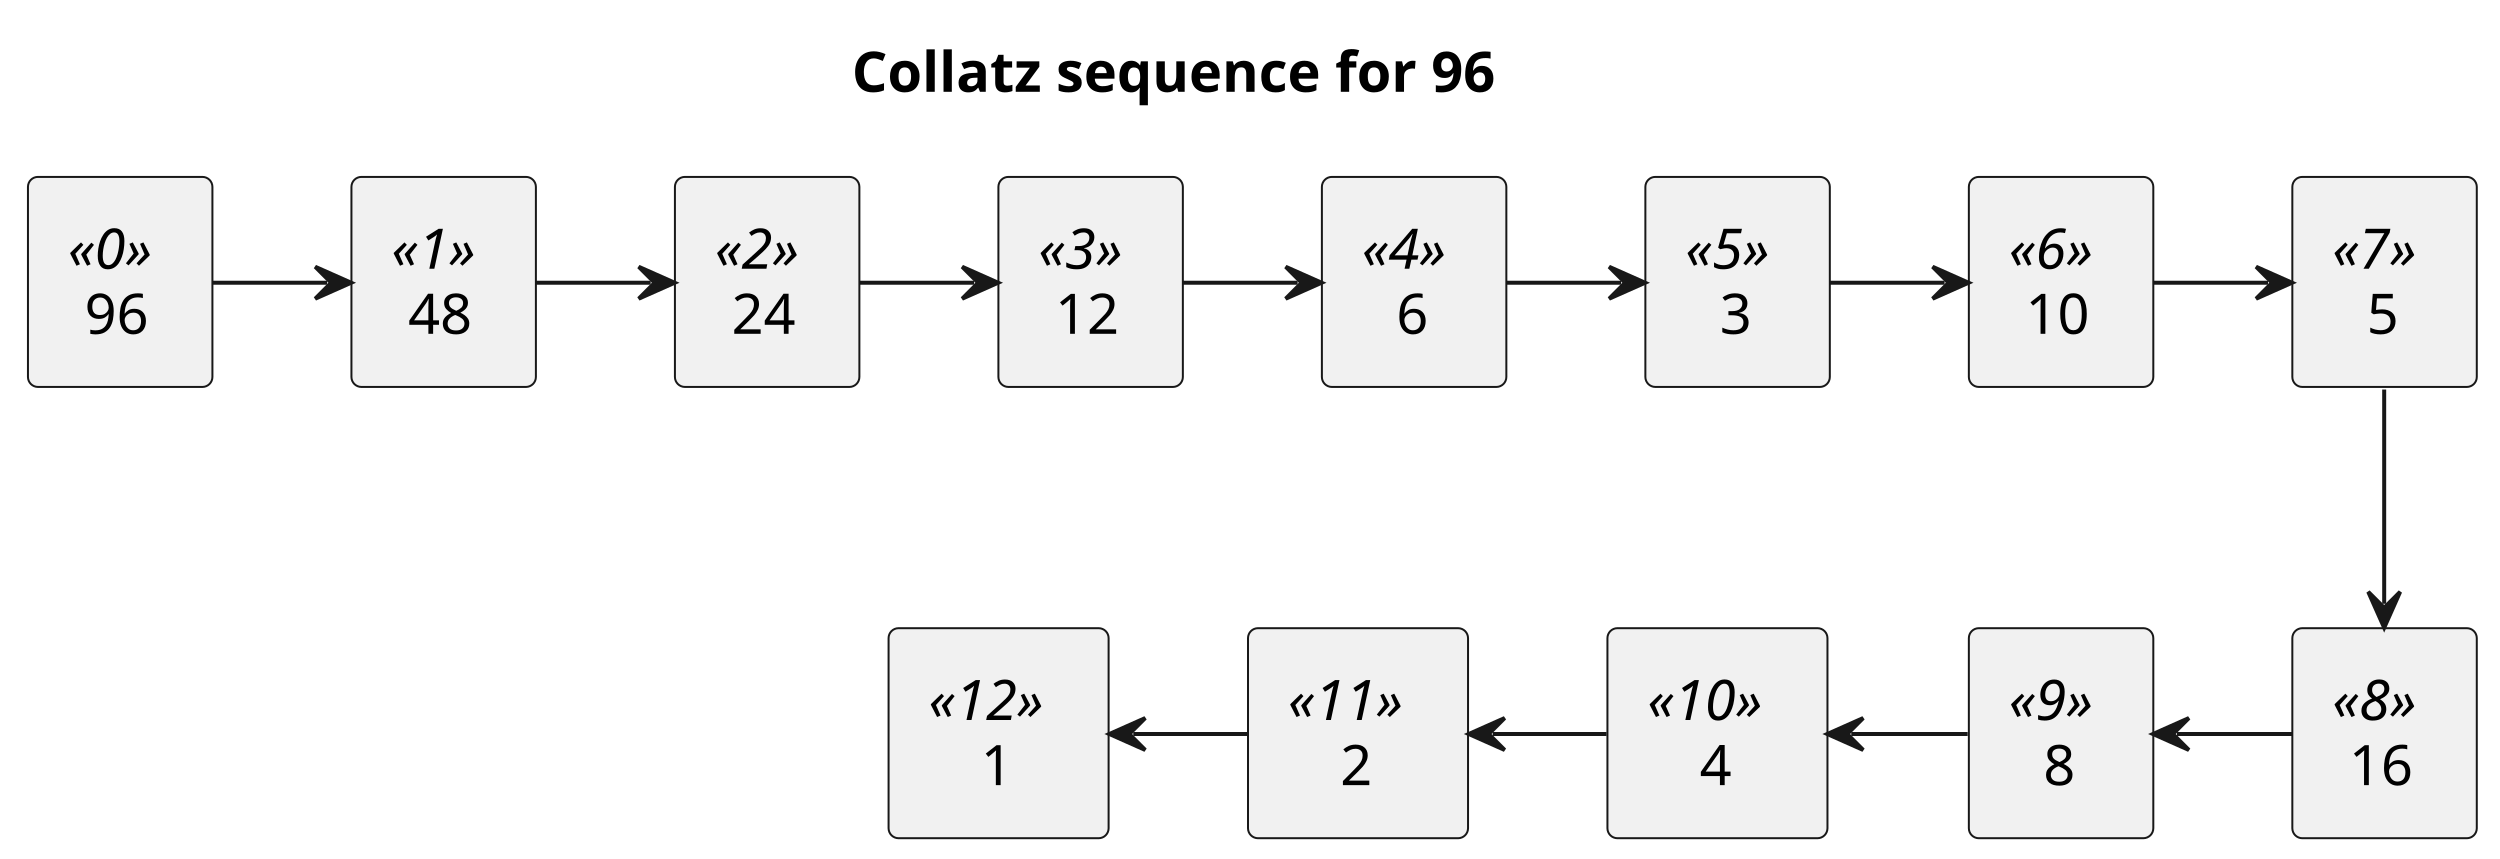
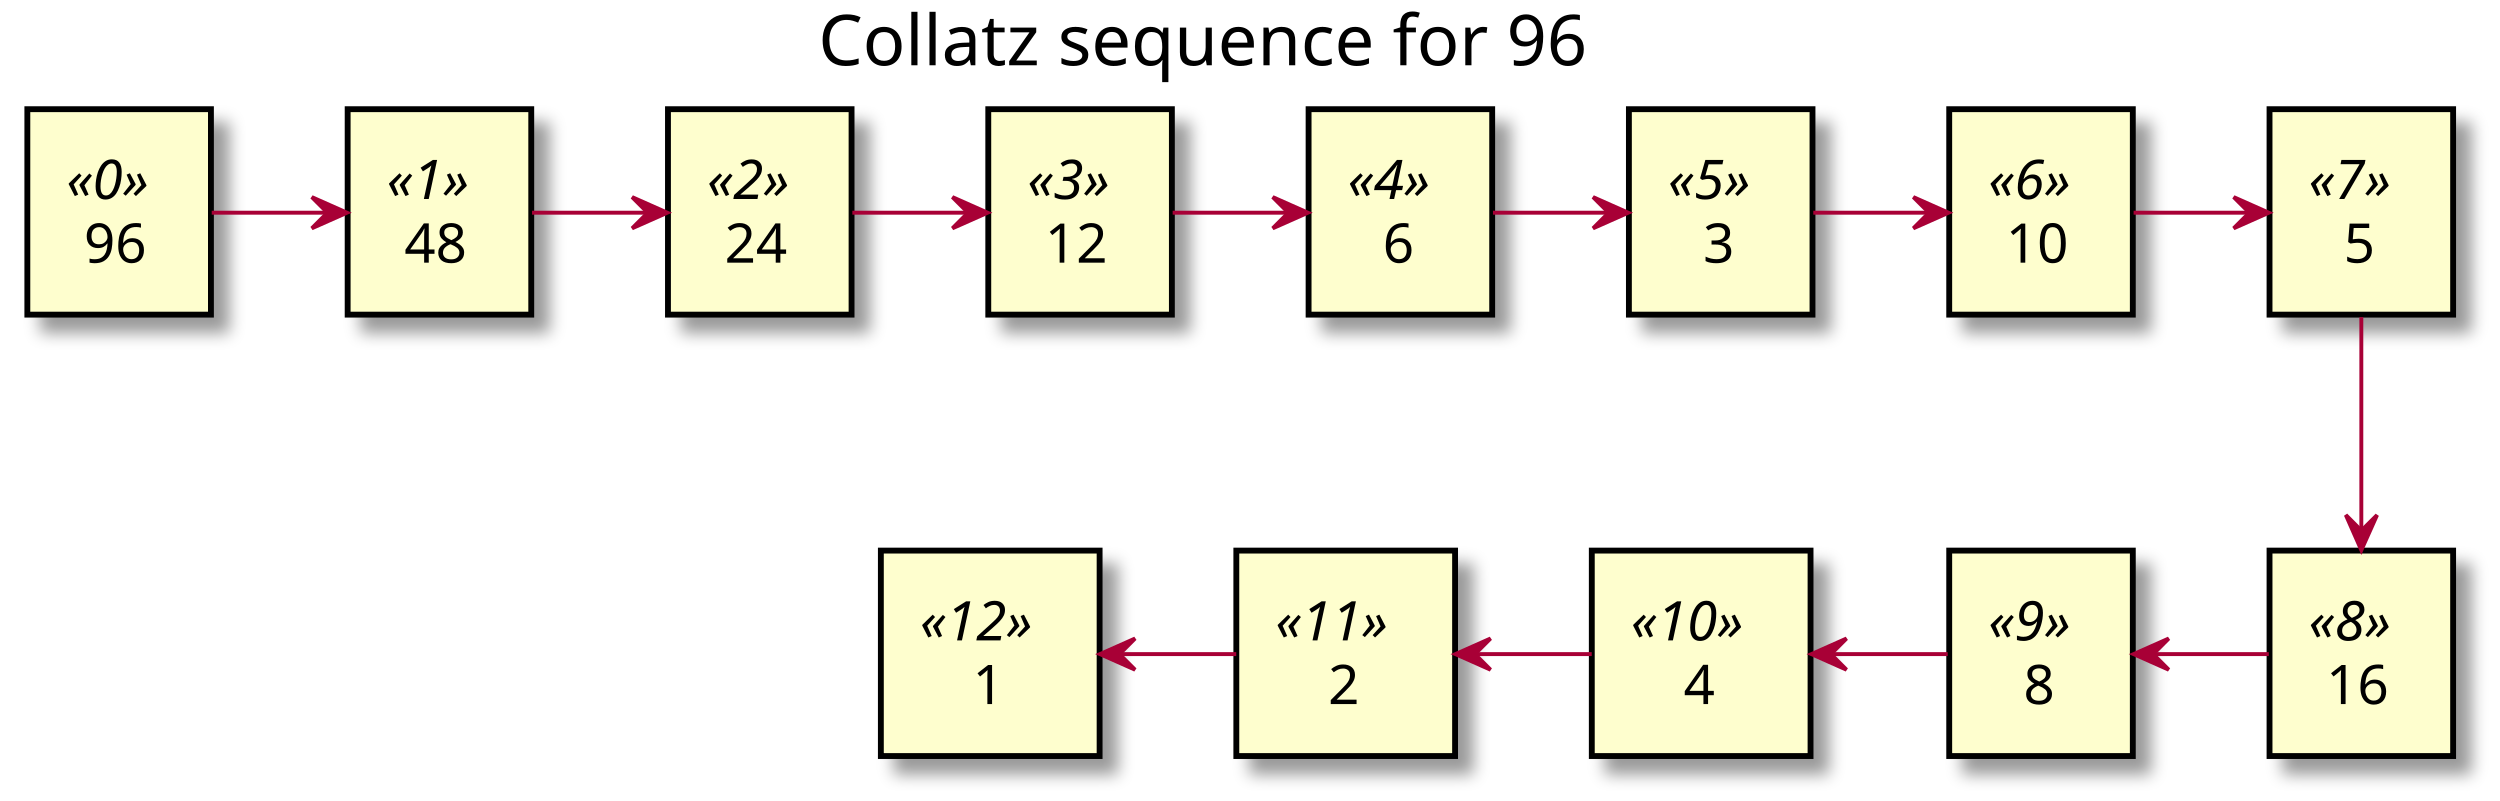
- <svg xmlns="http://www.w3.org/2000/svg" contentStyleType="text/css" height="215px" preserveAspectRatio="none" style="width:626px;height:215px;background:#FFFFFF;" version="1.1" viewBox="0 0 626 215" width="626px" zoomAndPan="magnify">
-   <defs />
+ <svg xmlns="http://www.w3.org/2000/svg" contentScriptType="application/ecmascript" contentStyleType="text/css" height="205px" preserveAspectRatio="none" style="width:640px;height:205px;background:#FFFFFF;" version="1.1" viewBox="0 0 640 205" width="640px" zoomAndPan="magnify">
+   <defs>
+     <filter height="300%" id="fkxlsqg061v2a" width="300%" x="-1" y="-1">
+       <feGaussianBlur result="blurOut" stdDeviation="2.0" />
+       <feColorMatrix in="blurOut" result="blurOut2" type="matrix" values="0 0 0 0 0 0 0 0 0 0 0 0 0 0 0 0 0 0 .4 0" />
+       <feOffset dx="4.0" dy="4.0" in="blurOut2" result="blurOut3" />
+       <feBlend in="SourceGraphic" in2="blurOut3" mode="normal" />
+     </filter>
+   </defs>
  <g>
-     <text fill="#000000" font-family="sans-serif" font-size="14" font-weight="bold" lengthAdjust="spacing" textLength="185.568" x="213.31" y="22.995">Collatz sequence for 96</text>
-     <g id="elem_96">
-       <rect fill="#F1F1F1" height="52.594" rx="2.5" ry="2.5" style="stroke:#181818;stroke-width:0.5;" width="46.188" x="7" y="44.297" />
-       <text fill="#000000" font-family="sans-serif" font-size="14" font-style="italic" lengthAdjust="spacing" textLength="26.189" x="17" y="67.292">«0»</text>
-       <text fill="#000000" font-family="sans-serif" font-size="14" lengthAdjust="spacing" textLength="17.814" x="21.187" y="83.589">96</text>
-     </g>
-     <g id="elem_48">
-       <rect fill="#F1F1F1" height="52.594" rx="2.5" ry="2.5" style="stroke:#181818;stroke-width:0.5;" width="46.188" x="88" y="44.297" />
-       <text fill="#000000" font-family="sans-serif" font-size="14" font-style="italic" lengthAdjust="spacing" textLength="26.189" x="98" y="67.292">«1»</text>
-       <text fill="#000000" font-family="sans-serif" font-size="14" lengthAdjust="spacing" textLength="17.814" x="102.187" y="83.589">48</text>
-     </g>
-     <g id="elem_24">
-       <rect fill="#F1F1F1" height="52.594" rx="2.5" ry="2.5" style="stroke:#181818;stroke-width:0.5;" width="46.188" x="169" y="44.297" />
-       <text fill="#000000" font-family="sans-serif" font-size="14" font-style="italic" lengthAdjust="spacing" textLength="26.189" x="179" y="67.292">«2»</text>
-       <text fill="#000000" font-family="sans-serif" font-size="14" lengthAdjust="spacing" textLength="17.814" x="183.187" y="83.589">24</text>
-     </g>
-     <g id="elem_12">
-       <rect fill="#F1F1F1" height="52.594" rx="2.5" ry="2.5" style="stroke:#181818;stroke-width:0.5;" width="46.188" x="250" y="44.297" />
-       <text fill="#000000" font-family="sans-serif" font-size="14" font-style="italic" lengthAdjust="spacing" textLength="26.189" x="260" y="67.292">«3»</text>
-       <text fill="#000000" font-family="sans-serif" font-size="14" lengthAdjust="spacing" textLength="17.814" x="264.187" y="83.589">12</text>
-     </g>
-     <g id="elem_6">
-       <rect fill="#F1F1F1" height="52.594" rx="2.5" ry="2.5" style="stroke:#181818;stroke-width:0.5;" width="46.188" x="331" y="44.297" />
-       <text fill="#000000" font-family="sans-serif" font-size="14" font-style="italic" lengthAdjust="spacing" textLength="26.189" x="341" y="67.292">«4»</text>
-       <text fill="#000000" font-family="sans-serif" font-size="14" lengthAdjust="spacing" textLength="8.907" x="349.641" y="83.589">6</text>
-     </g>
-     <g id="elem_3">
-       <rect fill="#F1F1F1" height="52.594" rx="2.5" ry="2.5" style="stroke:#181818;stroke-width:0.5;" width="46.188" x="412" y="44.297" />
-       <text fill="#000000" font-family="sans-serif" font-size="14" font-style="italic" lengthAdjust="spacing" textLength="26.189" x="422" y="67.292">«5»</text>
-       <text fill="#000000" font-family="sans-serif" font-size="14" lengthAdjust="spacing" textLength="8.907" x="430.641" y="83.589">3</text>
-     </g>
-     <g id="elem_10">
-       <rect fill="#F1F1F1" height="52.594" rx="2.5" ry="2.5" style="stroke:#181818;stroke-width:0.5;" width="46.188" x="493" y="44.297" />
-       <text fill="#000000" font-family="sans-serif" font-size="14" font-style="italic" lengthAdjust="spacing" textLength="26.189" x="503" y="67.292">«6»</text>
-       <text fill="#000000" font-family="sans-serif" font-size="14" lengthAdjust="spacing" textLength="17.814" x="507.187" y="83.589">10</text>
-     </g>
-     <g id="elem_5">
-       <rect fill="#F1F1F1" height="52.594" rx="2.5" ry="2.5" style="stroke:#181818;stroke-width:0.5;" width="46.188" x="574" y="44.297" />
-       <text fill="#000000" font-family="sans-serif" font-size="14" font-style="italic" lengthAdjust="spacing" textLength="26.189" x="584" y="67.292">«7»</text>
-       <text fill="#000000" font-family="sans-serif" font-size="14" lengthAdjust="spacing" textLength="8.907" x="592.641" y="83.589">5</text>
-     </g>
-     <g id="elem_16">
-       <rect fill="#F1F1F1" height="52.594" rx="2.5" ry="2.5" style="stroke:#181818;stroke-width:0.5;" width="46.188" x="574" y="157.297" />
-       <text fill="#000000" font-family="sans-serif" font-size="14" font-style="italic" lengthAdjust="spacing" textLength="26.189" x="584" y="180.292">«8»</text>
-       <text fill="#000000" font-family="sans-serif" font-size="14" lengthAdjust="spacing" textLength="17.814" x="588.187" y="196.589">16</text>
-     </g>
-     <g id="elem_8">
-       <rect fill="#F1F1F1" height="52.594" rx="2.5" ry="2.5" style="stroke:#181818;stroke-width:0.5;" width="46.188" x="493" y="157.297" />
-       <text fill="#000000" font-family="sans-serif" font-size="14" font-style="italic" lengthAdjust="spacing" textLength="26.189" x="503" y="180.292">«9»</text>
-       <text fill="#000000" font-family="sans-serif" font-size="14" lengthAdjust="spacing" textLength="8.907" x="511.641" y="196.589">8</text>
-     </g>
-     <g id="elem_4">
-       <rect fill="#F1F1F1" height="52.594" rx="2.5" ry="2.5" style="stroke:#181818;stroke-width:0.5;" width="55.096" x="402.5" y="157.297" />
-       <text fill="#000000" font-family="sans-serif" font-size="14" font-style="italic" lengthAdjust="spacing" textLength="35.096" x="412.5" y="180.292">«10»</text>
-       <text fill="#000000" font-family="sans-serif" font-size="14" lengthAdjust="spacing" textLength="8.907" x="425.594" y="196.589">4</text>
-     </g>
-     <g id="elem_2">
-       <rect fill="#F1F1F1" height="52.594" rx="2.5" ry="2.5" style="stroke:#181818;stroke-width:0.5;" width="55.096" x="312.5" y="157.297" />
-       <text fill="#000000" font-family="sans-serif" font-size="14" font-style="italic" lengthAdjust="spacing" textLength="35.096" x="322.5" y="180.292">«11»</text>
-       <text fill="#000000" font-family="sans-serif" font-size="14" lengthAdjust="spacing" textLength="8.907" x="335.594" y="196.589">2</text>
-     </g>
-     <g id="elem_1">
-       <rect fill="#F1F1F1" height="52.594" rx="2.5" ry="2.5" style="stroke:#181818;stroke-width:0.5;" width="55.096" x="222.5" y="157.297" />
-       <text fill="#000000" font-family="sans-serif" font-size="14" font-style="italic" lengthAdjust="spacing" textLength="35.096" x="232.5" y="180.292">«12»</text>
-       <text fill="#000000" font-family="sans-serif" font-size="14" lengthAdjust="spacing" textLength="8.907" x="245.594" y="196.589">1</text>
-     </g>
-     <g id="link_96_48">
-       <path d="M53.1,70.797 C64.71,70.797 70.32,70.797 81.93,70.797 " fill="none" id="96-to-48" style="stroke:#181818;stroke-width:1.0;" />
-       <polygon fill="#181818" points="87.93,70.797,78.93,66.797,82.93,70.797,78.93,74.797,87.93,70.797" style="stroke:#181818;stroke-width:1.0;" />
-     </g>
-     <g id="link_48_24">
-       <path d="M134.1,70.797 C145.71,70.797 151.32,70.797 162.93,70.797 " fill="none" id="48-to-24" style="stroke:#181818;stroke-width:1.0;" />
-       <polygon fill="#181818" points="168.93,70.797,159.93,66.797,163.93,70.797,159.93,74.797,168.93,70.797" style="stroke:#181818;stroke-width:1.0;" />
-     </g>
-     <g id="link_24_12">
-       <path d="M215.1,70.797 C226.71,70.797 232.32,70.797 243.93,70.797 " fill="none" id="24-to-12" style="stroke:#181818;stroke-width:1.0;" />
-       <polygon fill="#181818" points="249.93,70.797,240.93,66.797,244.93,70.797,240.93,74.797,249.93,70.797" style="stroke:#181818;stroke-width:1.0;" />
-     </g>
-     <g id="link_12_6">
-       <path d="M296.1,70.797 C307.71,70.797 313.32,70.797 324.93,70.797 " fill="none" id="12-to-6" style="stroke:#181818;stroke-width:1.0;" />
-       <polygon fill="#181818" points="330.93,70.797,321.93,66.797,325.93,70.797,321.93,74.797,330.93,70.797" style="stroke:#181818;stroke-width:1.0;" />
-     </g>
-     <g id="link_6_3">
-       <path d="M377.1,70.797 C388.71,70.797 394.32,70.797 405.93,70.797 " fill="none" id="6-to-3" style="stroke:#181818;stroke-width:1.0;" />
-       <polygon fill="#181818" points="411.93,70.797,402.93,66.797,406.93,70.797,402.93,74.797,411.93,70.797" style="stroke:#181818;stroke-width:1.0;" />
-     </g>
-     <g id="link_3_10">
-       <path d="M458.1,70.797 C469.71,70.797 475.32,70.797 486.93,70.797 " fill="none" id="3-to-10" style="stroke:#181818;stroke-width:1.0;" />
-       <polygon fill="#181818" points="492.93,70.797,483.93,66.797,487.93,70.797,483.93,74.797,492.93,70.797" style="stroke:#181818;stroke-width:1.0;" />
-     </g>
-     <g id="link_10_5">
-       <path d="M539.1,70.797 C550.71,70.797 556.32,70.797 567.93,70.797 " fill="none" id="10-to-5" style="stroke:#181818;stroke-width:1.0;" />
-       <polygon fill="#181818" points="573.93,70.797,564.93,66.797,568.93,70.797,564.93,74.797,573.93,70.797" style="stroke:#181818;stroke-width:1.0;" />
-     </g>
-     <g id="link_5_16">
-       <path d="M597,97.537 C597,115.477 597,133.287 597,151.187 " fill="none" id="5-to-16" style="stroke:#181818;stroke-width:1.0;" />
-       <polygon fill="#181818" points="597,157.187,601,148.187,597,152.187,593,148.187,597,157.187" style="stroke:#181818;stroke-width:1.0;" />
-     </g>
-     <g id="link_8_16">
-       <path d="M545.1,183.797 C556.71,183.797 562.32,183.797 573.93,183.797 " fill="none" id="8-backto-16" style="stroke:#181818;stroke-width:1.0;" />
-       <polygon fill="#181818" points="539.1,183.797,548.1,187.797,544.1,183.797,548.1,179.797,539.1,183.797" style="stroke:#181818;stroke-width:1.0;" />
-     </g>
-     <g id="link_4_8">
-       <path d="M463.55,183.797 C475.27,183.797 480.99,183.797 492.71,183.797 " fill="none" id="4-backto-8" style="stroke:#181818;stroke-width:1.0;" />
-       <polygon fill="#181818" points="457.55,183.797,466.55,187.797,462.55,183.797,466.55,179.797,457.55,183.797" style="stroke:#181818;stroke-width:1.0;" />
-     </g>
-     <g id="link_2_4">
-       <path d="M373.77,183.797 C385.28,183.797 390.78,183.797 402.29,183.797 " fill="none" id="2-backto-4" style="stroke:#181818;stroke-width:1.0;" />
-       <polygon fill="#181818" points="367.77,183.797,376.77,187.797,372.77,183.797,376.77,179.797,367.77,183.797" style="stroke:#181818;stroke-width:1.0;" />
-     </g>
-     <g id="link_1_2">
-       <path d="M283.77,183.797 C295.28,183.797 300.78,183.797 312.29,183.797 " fill="none" id="1-backto-2" style="stroke:#181818;stroke-width:1.0;" />
-       <polygon fill="#181818" points="277.77,183.797,286.77,187.797,282.77,183.797,286.77,179.797,277.77,183.797" style="stroke:#181818;stroke-width:1.0;" />
-     </g>
+     <text fill="#000000" font-family="sans-serif" font-size="18" lengthAdjust="spacing" textLength="208" x="209.5" y="16.708">Collatz sequence for 96</text>
+     <rect fill="#FEFECE" filter="url(#fkxlsqg061v2a)" height="52.594" style="stroke:#000000;stroke-width:1.5;" width="47" x="7" y="27.953" />
+     <text fill="#000000" font-family="sans-serif" font-size="14" font-style="italic" lengthAdjust="spacing" textLength="27" x="17" y="50.948">«0»</text>
+     <text fill="#000000" font-family="sans-serif" font-size="14" lengthAdjust="spacing" textLength="18" x="21.5" y="67.245">96</text>
+     <rect fill="#FEFECE" filter="url(#fkxlsqg061v2a)" height="52.594" style="stroke:#000000;stroke-width:1.5;" width="47" x="89" y="27.953" />
+     <text fill="#000000" font-family="sans-serif" font-size="14" font-style="italic" lengthAdjust="spacing" textLength="27" x="99" y="50.948">«1»</text>
+     <text fill="#000000" font-family="sans-serif" font-size="14" lengthAdjust="spacing" textLength="18" x="103.5" y="67.245">48</text>
+     <rect fill="#FEFECE" filter="url(#fkxlsqg061v2a)" height="52.594" style="stroke:#000000;stroke-width:1.5;" width="47" x="171" y="27.953" />
+     <text fill="#000000" font-family="sans-serif" font-size="14" font-style="italic" lengthAdjust="spacing" textLength="27" x="181" y="50.948">«2»</text>
+     <text fill="#000000" font-family="sans-serif" font-size="14" lengthAdjust="spacing" textLength="18" x="185.5" y="67.245">24</text>
+     <rect fill="#FEFECE" filter="url(#fkxlsqg061v2a)" height="52.594" style="stroke:#000000;stroke-width:1.5;" width="47" x="253" y="27.953" />
+     <text fill="#000000" font-family="sans-serif" font-size="14" font-style="italic" lengthAdjust="spacing" textLength="27" x="263" y="50.948">«3»</text>
+     <text fill="#000000" font-family="sans-serif" font-size="14" lengthAdjust="spacing" textLength="18" x="267.5" y="67.245">12</text>
+     <rect fill="#FEFECE" filter="url(#fkxlsqg061v2a)" height="52.594" style="stroke:#000000;stroke-width:1.5;" width="47" x="335" y="27.953" />
+     <text fill="#000000" font-family="sans-serif" font-size="14" font-style="italic" lengthAdjust="spacing" textLength="27" x="345" y="50.948">«4»</text>
+     <text fill="#000000" font-family="sans-serif" font-size="14" lengthAdjust="spacing" textLength="9" x="354" y="67.245">6</text>
+     <rect fill="#FEFECE" filter="url(#fkxlsqg061v2a)" height="52.594" style="stroke:#000000;stroke-width:1.5;" width="47" x="417" y="27.953" />
+     <text fill="#000000" font-family="sans-serif" font-size="14" font-style="italic" lengthAdjust="spacing" textLength="27" x="427" y="50.948">«5»</text>
+     <text fill="#000000" font-family="sans-serif" font-size="14" lengthAdjust="spacing" textLength="9" x="436" y="67.245">3</text>
+     <rect fill="#FEFECE" filter="url(#fkxlsqg061v2a)" height="52.594" style="stroke:#000000;stroke-width:1.5;" width="47" x="499" y="27.953" />
+     <text fill="#000000" font-family="sans-serif" font-size="14" font-style="italic" lengthAdjust="spacing" textLength="27" x="509" y="50.948">«6»</text>
+     <text fill="#000000" font-family="sans-serif" font-size="14" lengthAdjust="spacing" textLength="18" x="513.5" y="67.245">10</text>
+     <rect fill="#FEFECE" filter="url(#fkxlsqg061v2a)" height="52.594" style="stroke:#000000;stroke-width:1.5;" width="47" x="581" y="27.953" />
+     <text fill="#000000" font-family="sans-serif" font-size="14" font-style="italic" lengthAdjust="spacing" textLength="27" x="591" y="50.948">«7»</text>
+     <text fill="#000000" font-family="sans-serif" font-size="14" lengthAdjust="spacing" textLength="9" x="600" y="67.245">5</text>
+     <rect fill="#FEFECE" filter="url(#fkxlsqg061v2a)" height="52.594" style="stroke:#000000;stroke-width:1.5;" width="47" x="581" y="140.953" />
+     <text fill="#000000" font-family="sans-serif" font-size="14" font-style="italic" lengthAdjust="spacing" textLength="27" x="591" y="163.948">«8»</text>
+     <text fill="#000000" font-family="sans-serif" font-size="14" lengthAdjust="spacing" textLength="18" x="595.5" y="180.245">16</text>
+     <rect fill="#FEFECE" filter="url(#fkxlsqg061v2a)" height="52.594" style="stroke:#000000;stroke-width:1.5;" width="47" x="499" y="140.953" />
+     <text fill="#000000" font-family="sans-serif" font-size="14" font-style="italic" lengthAdjust="spacing" textLength="27" x="509" y="163.948">«9»</text>
+     <text fill="#000000" font-family="sans-serif" font-size="14" lengthAdjust="spacing" textLength="9" x="518" y="180.245">8</text>
+     <rect fill="#FEFECE" filter="url(#fkxlsqg061v2a)" height="52.594" style="stroke:#000000;stroke-width:1.5;" width="56" x="407.5" y="140.953" />
+     <text fill="#000000" font-family="sans-serif" font-size="14" font-style="italic" lengthAdjust="spacing" textLength="36" x="417.5" y="163.948">«10»</text>
+     <text fill="#000000" font-family="sans-serif" font-size="14" lengthAdjust="spacing" textLength="9" x="431" y="180.245">4</text>
+     <rect fill="#FEFECE" filter="url(#fkxlsqg061v2a)" height="52.594" style="stroke:#000000;stroke-width:1.5;" width="56" x="316.5" y="140.953" />
+     <text fill="#000000" font-family="sans-serif" font-size="14" font-style="italic" lengthAdjust="spacing" textLength="36" x="326.5" y="163.948">«11»</text>
+     <text fill="#000000" font-family="sans-serif" font-size="14" lengthAdjust="spacing" textLength="9" x="340" y="180.245">2</text>
+     <rect fill="#FEFECE" filter="url(#fkxlsqg061v2a)" height="52.594" style="stroke:#000000;stroke-width:1.5;" width="56" x="225.5" y="140.953" />
+     <text fill="#000000" font-family="sans-serif" font-size="14" font-style="italic" lengthAdjust="spacing" textLength="36" x="235.5" y="163.948">«12»</text>
+     <text fill="#000000" font-family="sans-serif" font-size="14" lengthAdjust="spacing" textLength="9" x="249" y="180.245">1</text>
+     <path d="M54.2,54.453 C64.03,54.453 73.85,54.453 83.68,54.453 " fill="none" id="96-to-48" style="stroke:#A80036;stroke-width:1.0;" />
+     <polygon fill="#A80036" points="88.82,54.453,79.82,50.453,83.82,54.453,79.82,58.453,88.82,54.453" style="stroke:#A80036;stroke-width:1.0;" />
+     <path d="M136.2,54.453 C146.03,54.453 155.85,54.453 165.68,54.453 " fill="none" id="48-to-24" style="stroke:#A80036;stroke-width:1.0;" />
+     <polygon fill="#A80036" points="170.82,54.453,161.82,50.453,165.82,54.453,161.82,58.453,170.82,54.453" style="stroke:#A80036;stroke-width:1.0;" />
+     <path d="M218.2,54.453 C228.03,54.453 237.85,54.453 247.68,54.453 " fill="none" id="24-to-12" style="stroke:#A80036;stroke-width:1.0;" />
+     <polygon fill="#A80036" points="252.82,54.453,243.82,50.453,247.82,54.453,243.82,58.453,252.82,54.453" style="stroke:#A80036;stroke-width:1.0;" />
+     <path d="M300.2,54.453 C310.03,54.453 319.85,54.453 329.68,54.453 " fill="none" id="12-to-6" style="stroke:#A80036;stroke-width:1.0;" />
+     <polygon fill="#A80036" points="334.82,54.453,325.82,50.453,329.82,54.453,325.82,58.453,334.82,54.453" style="stroke:#A80036;stroke-width:1.0;" />
+     <path d="M382.2,54.453 C392.03,54.453 401.85,54.453 411.68,54.453 " fill="none" id="6-to-3" style="stroke:#A80036;stroke-width:1.0;" />
+     <polygon fill="#A80036" points="416.82,54.453,407.82,50.453,411.82,54.453,407.82,58.453,416.82,54.453" style="stroke:#A80036;stroke-width:1.0;" />
+     <path d="M464.2,54.453 C474.03,54.453 483.85,54.453 493.68,54.453 " fill="none" id="3-to-10" style="stroke:#A80036;stroke-width:1.0;" />
+     <polygon fill="#A80036" points="498.82,54.453,489.82,50.453,493.82,54.453,489.82,58.453,498.82,54.453" style="stroke:#A80036;stroke-width:1.0;" />
+     <path d="M546.2,54.453 C556.03,54.453 565.85,54.453 575.68,54.453 " fill="none" id="10-to-5" style="stroke:#A80036;stroke-width:1.0;" />
+     <polygon fill="#A80036" points="580.82,54.453,571.82,50.453,575.82,54.453,571.82,58.453,580.82,54.453" style="stroke:#A80036;stroke-width:1.0;" />
+     <path d="M604.5,81.193 C604.5,97.453 604.5,118.533 604.5,135.663 " fill="none" id="5-to-16" style="stroke:#A80036;stroke-width:1.0;" />
+     <polygon fill="#A80036" points="604.5,140.843,608.526,131.855,604.514,135.843,600.526,131.832,604.5,140.843" style="stroke:#A80036;stroke-width:1.0;" />
+     <path d="M551.34,167.453 C561.17,167.453 570.99,167.453 580.82,167.453 " fill="none" id="8-backto-16" style="stroke:#A80036;stroke-width:1.0;" />
+     <polygon fill="#A80036" points="546.2,167.453,555.2,171.453,551.2,167.453,555.2,163.453,546.2,167.453" style="stroke:#A80036;stroke-width:1.0;" />
+     <path d="M468.89,167.453 C478.8,167.453 488.71,167.453 498.62,167.453 " fill="none" id="4-backto-8" style="stroke:#A80036;stroke-width:1.0;" />
+     <polygon fill="#A80036" points="463.71,167.453,472.71,171.453,468.71,167.453,472.71,163.453,463.71,167.453" style="stroke:#A80036;stroke-width:1.0;" />
+     <path d="M377.76,167.453 C387.67,167.453 397.58,167.453 407.48,167.453 " fill="none" id="2-backto-4" style="stroke:#A80036;stroke-width:1.0;" />
+     <polygon fill="#A80036" points="372.58,167.453,381.58,171.453,377.58,167.453,381.58,163.453,372.58,167.453" style="stroke:#A80036;stroke-width:1.0;" />
+     <path d="M286.76,167.453 C296.67,167.453 306.58,167.453 316.48,167.453 " fill="none" id="1-backto-2" style="stroke:#A80036;stroke-width:1.0;" />
+     <polygon fill="#A80036" points="281.58,167.453,290.58,171.453,286.58,167.453,290.58,163.453,281.58,167.453" style="stroke:#A80036;stroke-width:1.0;" />
  </g>
</svg>
